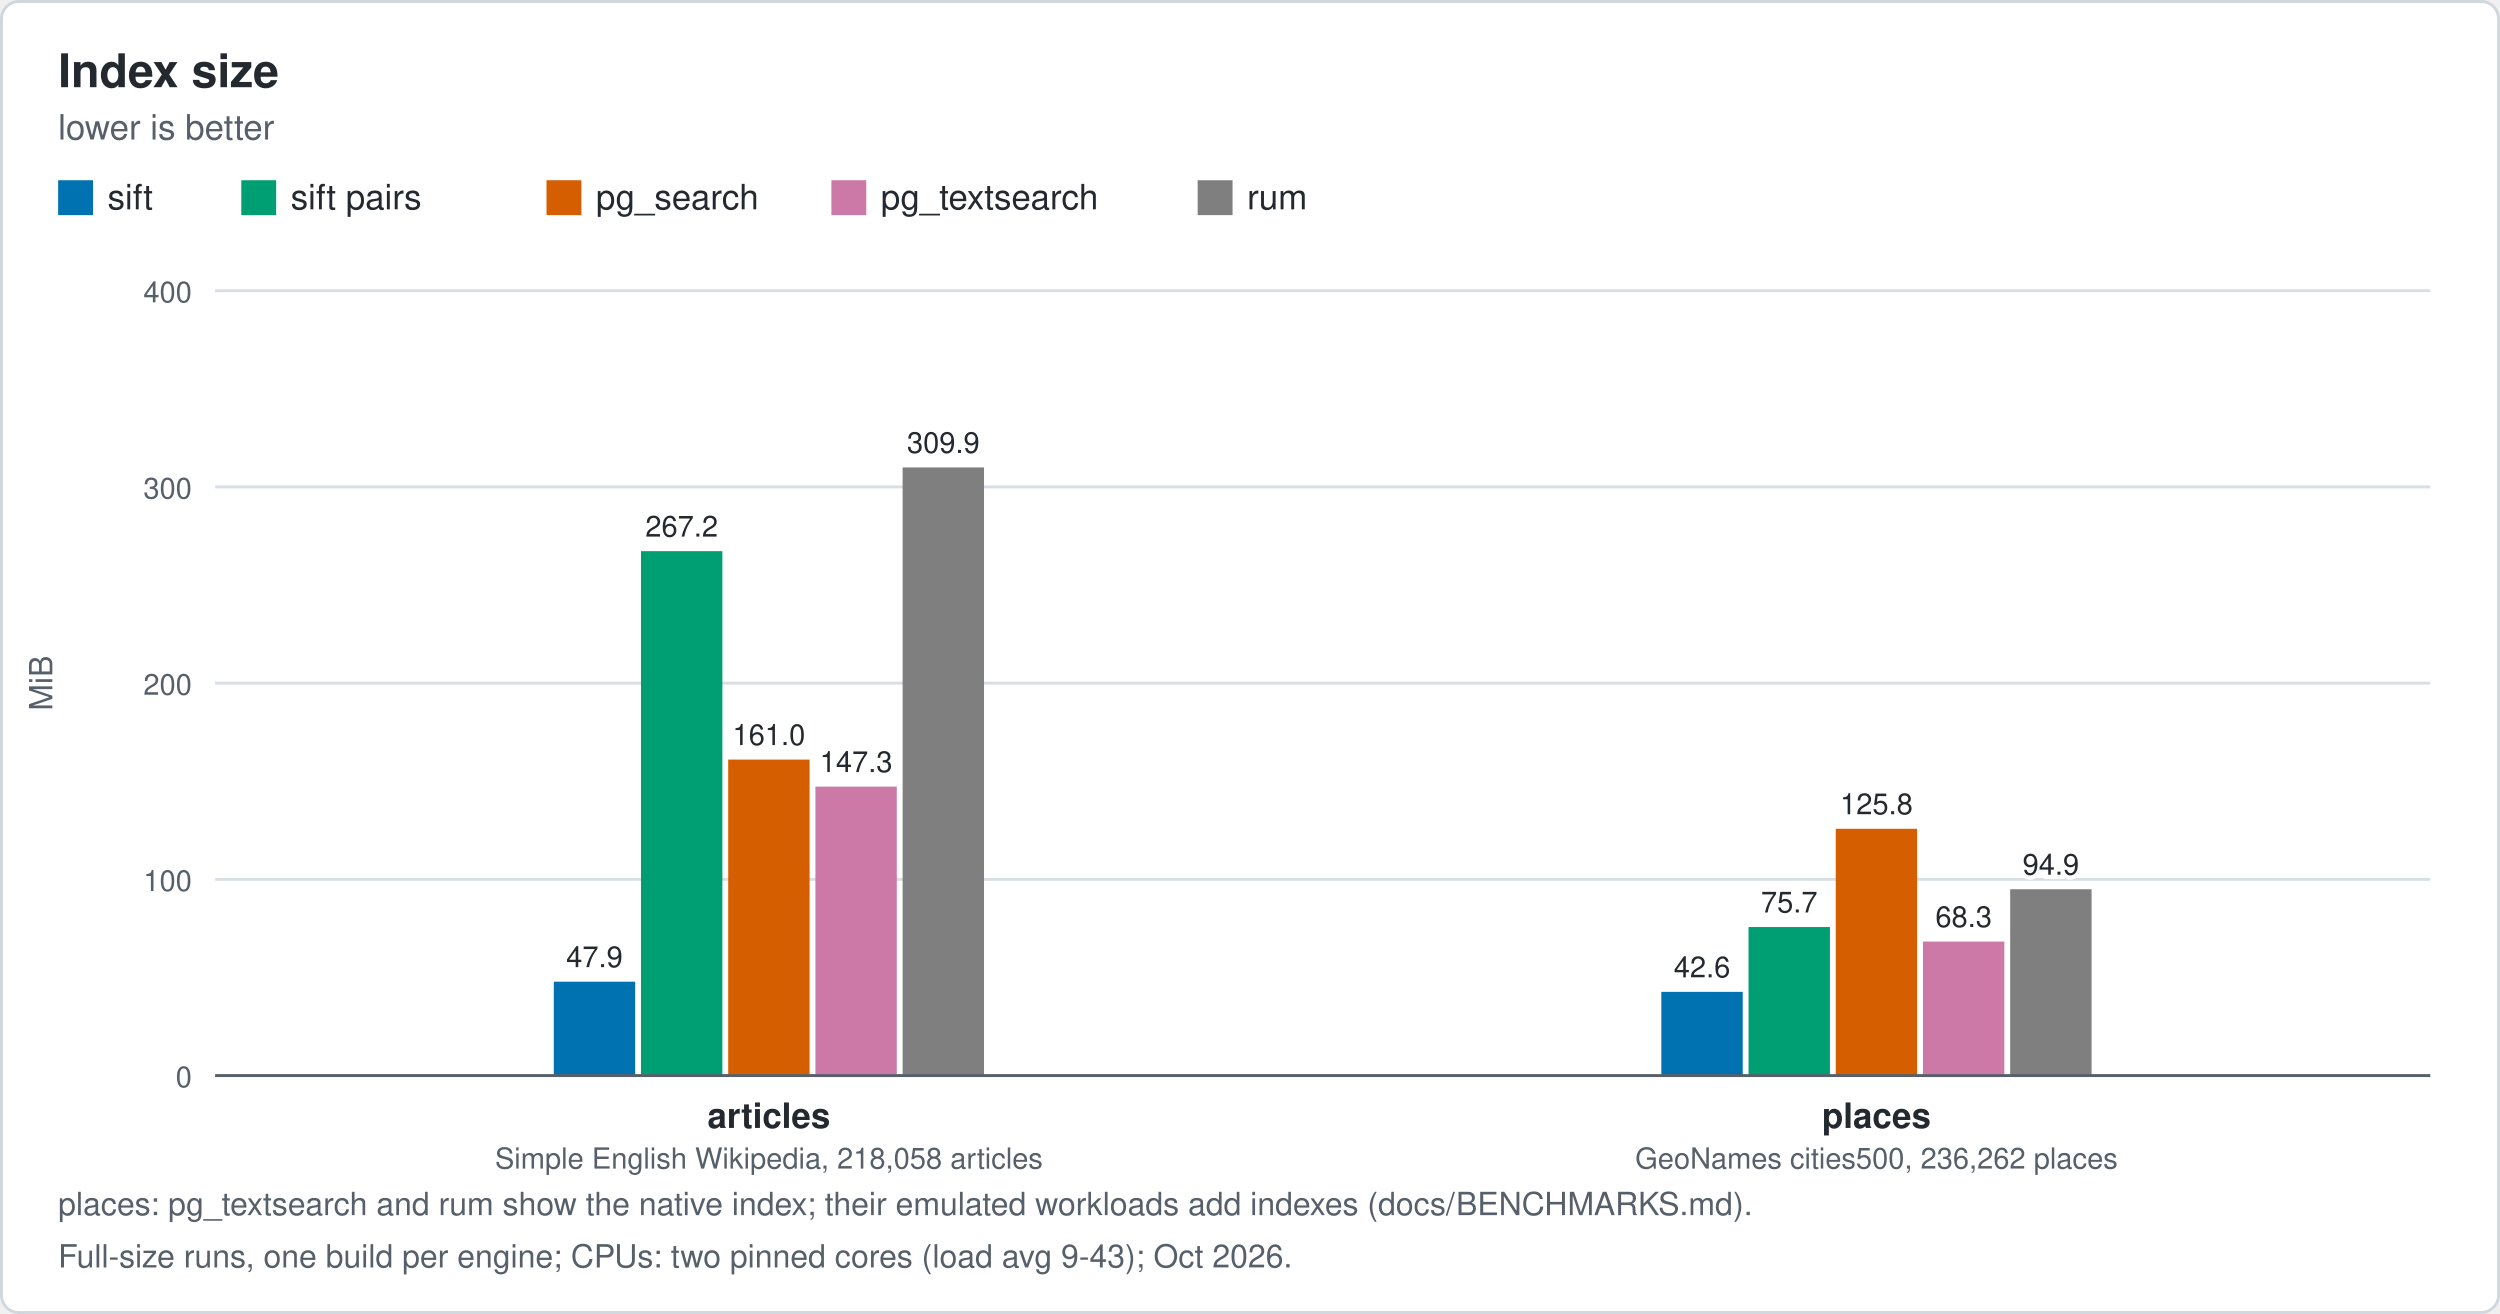
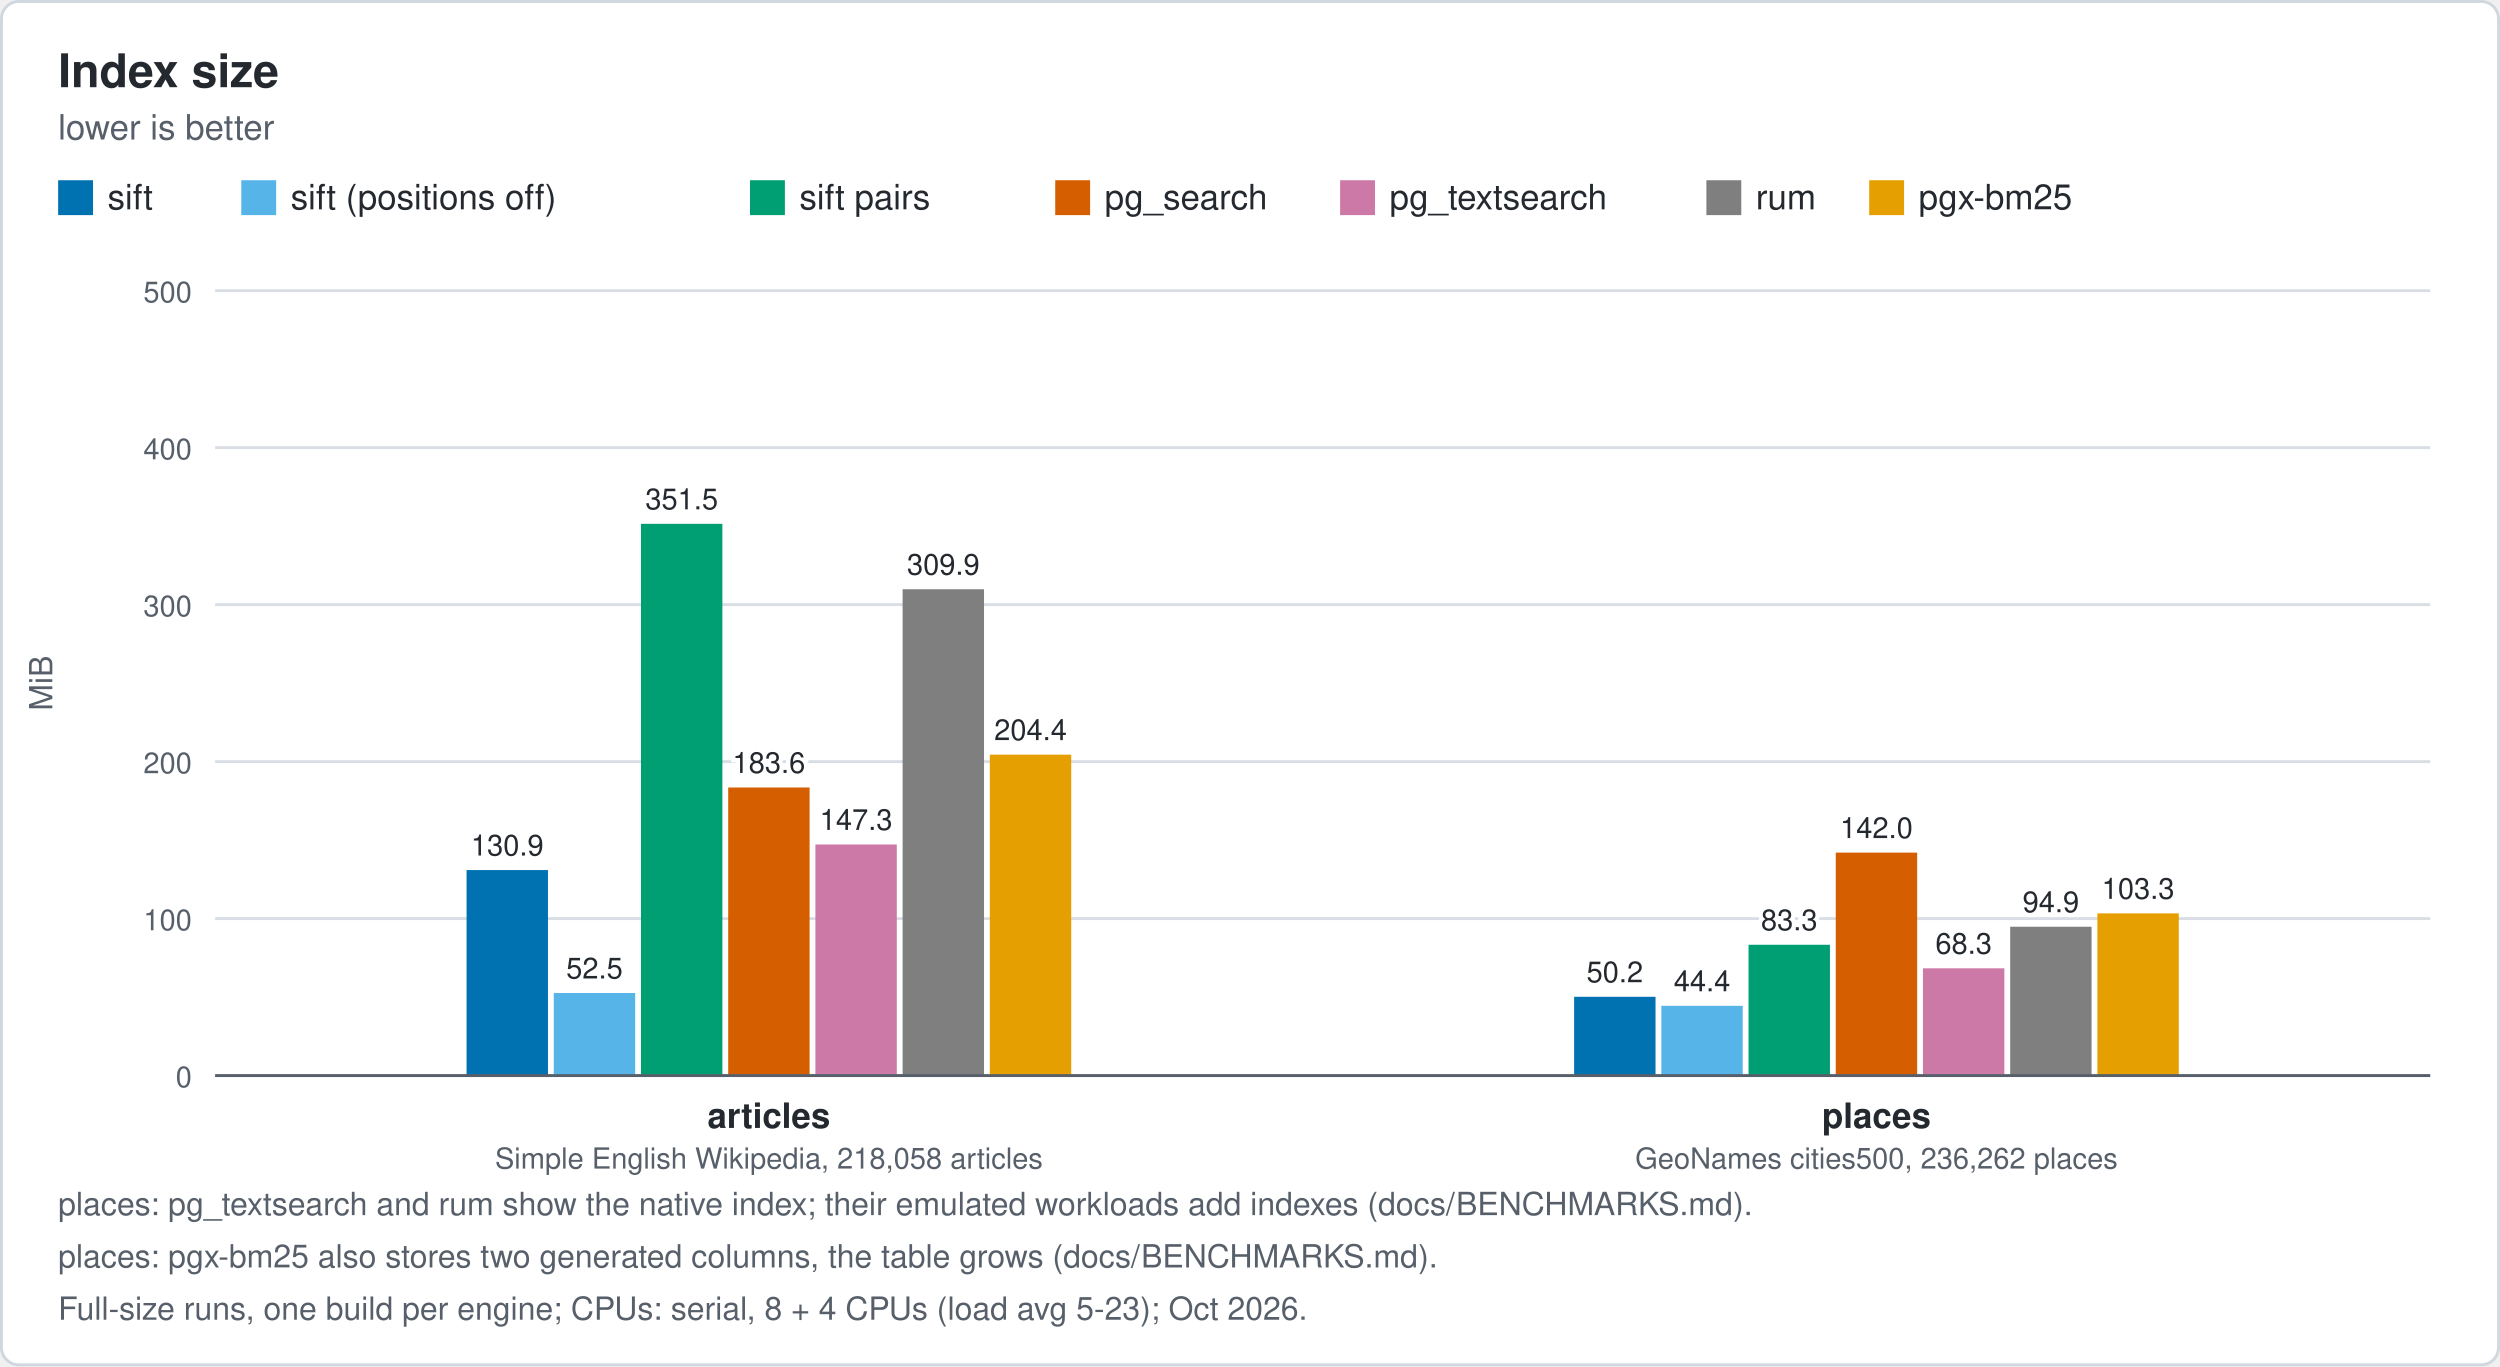
- <svg xmlns="http://www.w3.org/2000/svg" width="860" height="452" viewBox="0 0 860 452" role="img" aria-labelledby="t d" font-family="Helvetica, Arial, sans-serif">
-   <rect x="0.5" y="0.5" width="859" height="451" rx="6" fill="#ffffff" stroke="#d0d7de" />
+ <svg xmlns="http://www.w3.org/2000/svg" width="860" height="470" viewBox="0 0 860 470" role="img" aria-labelledby="t d" font-family="Helvetica, Arial, sans-serif">
+   <rect x="0.5" y="0.5" width="859" height="469" rx="6" fill="#ffffff" stroke="#d0d7de" />
  <text x="20" y="30" font-size="16" text-anchor="start" fill="#24292f" font-weight="bold">Index size</text>
  <text x="20" y="48" font-size="12" text-anchor="start" fill="#57606a">lower is better</text>
  <rect x="20" y="62" width="12" height="12" fill="#0072B2" />
  <text x="37" y="72" font-size="12" text-anchor="start" fill="#24292f">sift</text>
-   <rect x="83" y="62" width="12" height="12" fill="#009E73" />
-   <text x="100" y="72" font-size="12" text-anchor="start" fill="#24292f">sift pairs</text>
-   <rect x="188" y="62" width="12" height="12" fill="#D55E00" />
-   <text x="205" y="72" font-size="12" text-anchor="start" fill="#24292f">pg_search</text>
-   <rect x="286" y="62" width="12" height="12" fill="#CC79A7" />
-   <text x="303" y="72" font-size="12" text-anchor="start" fill="#24292f">pg_textsearch</text>
-   <rect x="412" y="62" width="12" height="12" fill="#7f7f7f" />
-   <text x="429" y="72" font-size="12" text-anchor="start" fill="#24292f">rum</text>
+   <rect x="83" y="62" width="12" height="12" fill="#56B4E9" />
+   <text x="100" y="72" font-size="12" text-anchor="start" fill="#24292f">sift (positions off)</text>
+   <rect x="258" y="62" width="12" height="12" fill="#009E73" />
+   <text x="275" y="72" font-size="12" text-anchor="start" fill="#24292f">sift pairs</text>
+   <rect x="363" y="62" width="12" height="12" fill="#D55E00" />
+   <text x="380" y="72" font-size="12" text-anchor="start" fill="#24292f">pg_search</text>
+   <rect x="461" y="62" width="12" height="12" fill="#CC79A7" />
+   <text x="478" y="72" font-size="12" text-anchor="start" fill="#24292f">pg_textsearch</text>
+   <rect x="587" y="62" width="12" height="12" fill="#7f7f7f" />
+   <text x="604" y="72" font-size="12" text-anchor="start" fill="#24292f">rum</text>
+   <rect x="643" y="62" width="12" height="12" fill="#E69F00" />
+   <text x="660" y="72" font-size="12" text-anchor="start" fill="#24292f">pgx-bm25</text>
  <line x1="74" y1="370" x2="836" y2="370" stroke="#d8dee4" stroke-width="1" />
  <text x="66" y="374" font-size="10" text-anchor="end" fill="#57606a">0</text>
-   <line x1="74" y1="302.5" x2="836" y2="302.5" stroke="#d8dee4" stroke-width="1" />
-   <text x="66" y="306.5" font-size="10" text-anchor="end" fill="#57606a">100</text>
-   <line x1="74" y1="235" x2="836" y2="235" stroke="#d8dee4" stroke-width="1" />
-   <text x="66" y="239" font-size="10" text-anchor="end" fill="#57606a">200</text>
-   <line x1="74" y1="167.5" x2="836" y2="167.5" stroke="#d8dee4" stroke-width="1" />
-   <text x="66" y="171.5" font-size="10" text-anchor="end" fill="#57606a">300</text>
+   <line x1="74" y1="316" x2="836" y2="316" stroke="#d8dee4" stroke-width="1" />
+   <text x="66" y="320" font-size="10" text-anchor="end" fill="#57606a">100</text>
+   <line x1="74" y1="262" x2="836" y2="262" stroke="#d8dee4" stroke-width="1" />
+   <text x="66" y="266" font-size="10" text-anchor="end" fill="#57606a">200</text>
+   <line x1="74" y1="208" x2="836" y2="208" stroke="#d8dee4" stroke-width="1" />
+   <text x="66" y="212" font-size="10" text-anchor="end" fill="#57606a">300</text>
+   <line x1="74" y1="154" x2="836" y2="154" stroke="#d8dee4" stroke-width="1" />
+   <text x="66" y="158" font-size="10" text-anchor="end" fill="#57606a">400</text>
  <line x1="74" y1="100" x2="836" y2="100" stroke="#d8dee4" stroke-width="1" />
-   <text x="66" y="104" font-size="10" text-anchor="end" fill="#57606a">400</text>
+   <text x="66" y="104" font-size="10" text-anchor="end" fill="#57606a">500</text>
  <text transform="translate(18 235) rotate(-90)" font-size="11" text-anchor="middle" fill="#57606a">MiB</text>
-   <rect x="190.5" y="337.7" width="28" height="32.3" fill="#0072B2" />
-   <text x="204.5" y="332.7" font-size="10" text-anchor="middle" fill="#24292f" stroke="#ffffff" stroke-width="3" paint-order="stroke">47.9</text>
-   <rect x="220.5" y="189.6" width="28" height="180.4" fill="#009E73" />
-   <text x="234.5" y="184.6" font-size="10" text-anchor="middle" fill="#24292f" stroke="#ffffff" stroke-width="3" paint-order="stroke">267.2</text>
-   <rect x="250.5" y="261.3" width="28" height="108.7" fill="#D55E00" />
-   <text x="264.5" y="256.3" font-size="10" text-anchor="middle" fill="#24292f" stroke="#ffffff" stroke-width="3" paint-order="stroke">161.0</text>
-   <rect x="280.5" y="270.6" width="28" height="99.4" fill="#CC79A7" />
-   <text x="294.5" y="265.6" font-size="10" text-anchor="middle" fill="#24292f" stroke="#ffffff" stroke-width="3" paint-order="stroke">147.3</text>
-   <rect x="310.5" y="160.8" width="28" height="209.2" fill="#7f7f7f" />
-   <text x="324.5" y="155.8" font-size="10" text-anchor="middle" fill="#24292f" stroke="#ffffff" stroke-width="3" paint-order="stroke">309.9</text>
+   <rect x="160.5" y="299.3" width="28" height="70.7" fill="#0072B2" />
+   <text x="174.5" y="294.3" font-size="10" text-anchor="middle" fill="#24292f" stroke="#ffffff" stroke-width="3" paint-order="stroke">130.9</text>
+   <rect x="190.5" y="341.6" width="28" height="28.4" fill="#56B4E9" />
+   <text x="204.5" y="336.6" font-size="10" text-anchor="middle" fill="#24292f" stroke="#ffffff" stroke-width="3" paint-order="stroke">52.5</text>
+   <rect x="220.5" y="180.2" width="28" height="189.8" fill="#009E73" />
+   <text x="234.5" y="175.2" font-size="10" text-anchor="middle" fill="#24292f" stroke="#ffffff" stroke-width="3" paint-order="stroke">351.5</text>
+   <rect x="250.5" y="270.9" width="28" height="99.1" fill="#D55E00" />
+   <text x="264.5" y="265.9" font-size="10" text-anchor="middle" fill="#24292f" stroke="#ffffff" stroke-width="3" paint-order="stroke">183.6</text>
+   <rect x="280.5" y="290.5" width="28" height="79.5" fill="#CC79A7" />
+   <text x="294.5" y="285.5" font-size="10" text-anchor="middle" fill="#24292f" stroke="#ffffff" stroke-width="3" paint-order="stroke">147.3</text>
+   <rect x="310.5" y="202.7" width="28" height="167.3" fill="#7f7f7f" />
+   <text x="324.5" y="197.7" font-size="10" text-anchor="middle" fill="#24292f" stroke="#ffffff" stroke-width="3" paint-order="stroke">309.9</text>
+   <rect x="340.5" y="259.6" width="28" height="110.4" fill="#E69F00" />
+   <text x="354.5" y="254.6" font-size="10" text-anchor="middle" fill="#24292f" stroke="#ffffff" stroke-width="3" paint-order="stroke">204.4</text>
  <text x="264.5" y="388" font-size="12" text-anchor="middle" fill="#24292f" font-weight="bold">articles</text>
  <text x="264.5" y="402" font-size="10" text-anchor="middle" fill="#57606a">Simple English Wikipedia, 218,058 articles</text>
-   <rect x="571.5" y="341.2" width="28" height="28.8" fill="#0072B2" />
-   <text x="585.5" y="336.2" font-size="10" text-anchor="middle" fill="#24292f" stroke="#ffffff" stroke-width="3" paint-order="stroke">42.6</text>
-   <rect x="601.5" y="318.9" width="28" height="51.1" fill="#009E73" />
-   <text x="615.5" y="313.9" font-size="10" text-anchor="middle" fill="#24292f" stroke="#ffffff" stroke-width="3" paint-order="stroke">75.7</text>
-   <rect x="631.5" y="285.1" width="28" height="84.9" fill="#D55E00" />
-   <text x="645.5" y="280.1" font-size="10" text-anchor="middle" fill="#24292f" stroke="#ffffff" stroke-width="3" paint-order="stroke">125.8</text>
-   <rect x="661.5" y="323.9" width="28" height="46.1" fill="#CC79A7" />
-   <text x="675.5" y="318.9" font-size="10" text-anchor="middle" fill="#24292f" stroke="#ffffff" stroke-width="3" paint-order="stroke">68.3</text>
-   <rect x="691.5" y="305.9" width="28" height="64.1" fill="#7f7f7f" />
-   <text x="705.5" y="300.9" font-size="10" text-anchor="middle" fill="#24292f" stroke="#ffffff" stroke-width="3" paint-order="stroke">94.9</text>
+   <rect x="541.5" y="342.9" width="28" height="27.1" fill="#0072B2" />
+   <text x="555.5" y="337.9" font-size="10" text-anchor="middle" fill="#24292f" stroke="#ffffff" stroke-width="3" paint-order="stroke">50.2</text>
+   <rect x="571.5" y="346" width="28" height="24" fill="#56B4E9" />
+   <text x="585.5" y="341" font-size="10" text-anchor="middle" fill="#24292f" stroke="#ffffff" stroke-width="3" paint-order="stroke">44.4</text>
+   <rect x="601.5" y="325" width="28" height="45" fill="#009E73" />
+   <text x="615.5" y="320" font-size="10" text-anchor="middle" fill="#24292f" stroke="#ffffff" stroke-width="3" paint-order="stroke">83.3</text>
+   <rect x="631.5" y="293.3" width="28" height="76.7" fill="#D55E00" />
+   <text x="645.5" y="288.3" font-size="10" text-anchor="middle" fill="#24292f" stroke="#ffffff" stroke-width="3" paint-order="stroke">142.0</text>
+   <rect x="661.5" y="333.1" width="28" height="36.9" fill="#CC79A7" />
+   <text x="675.5" y="328.1" font-size="10" text-anchor="middle" fill="#24292f" stroke="#ffffff" stroke-width="3" paint-order="stroke">68.3</text>
+   <rect x="691.5" y="318.8" width="28" height="51.2" fill="#7f7f7f" />
+   <text x="705.5" y="313.8" font-size="10" text-anchor="middle" fill="#24292f" stroke="#ffffff" stroke-width="3" paint-order="stroke">94.9</text>
+   <rect x="721.5" y="314.2" width="28" height="55.8" fill="#E69F00" />
+   <text x="735.5" y="309.2" font-size="10" text-anchor="middle" fill="#24292f" stroke="#ffffff" stroke-width="3" paint-order="stroke">103.3</text>
  <text x="645.5" y="388" font-size="12" text-anchor="middle" fill="#24292f" font-weight="bold">places</text>
  <text x="645.5" y="402" font-size="10" text-anchor="middle" fill="#57606a">GeoNames cities500, 236,262 places</text>
  <line x1="74" y1="370" x2="836" y2="370" stroke="#57606a" stroke-width="1" />
+   <text x="20" y="436" font-size="11" text-anchor="start" fill="#57606a">places: pgx-bm25 also stores two generated columns, the table grows (docs/BENCHMARKS.md).</text>
  <text x="20" y="418" font-size="11" text-anchor="start" fill="#57606a">places: pg_textsearch and rum show the native index; their emulated workloads add indexes (docs/BENCHMARKS.md).</text>
-   <text x="20" y="436" font-size="11" text-anchor="start" fill="#57606a">Full-size runs, one build per engine; CPUs: two pinned cores (load avg 9-43); Oct 2026.</text>
+   <text x="20" y="454" font-size="11" text-anchor="start" fill="#57606a">Full-size runs, one build per engine; CPUs: serial, 8 + 4 CPUs (load avg 5-23); Oct 2026.</text>
</svg>
